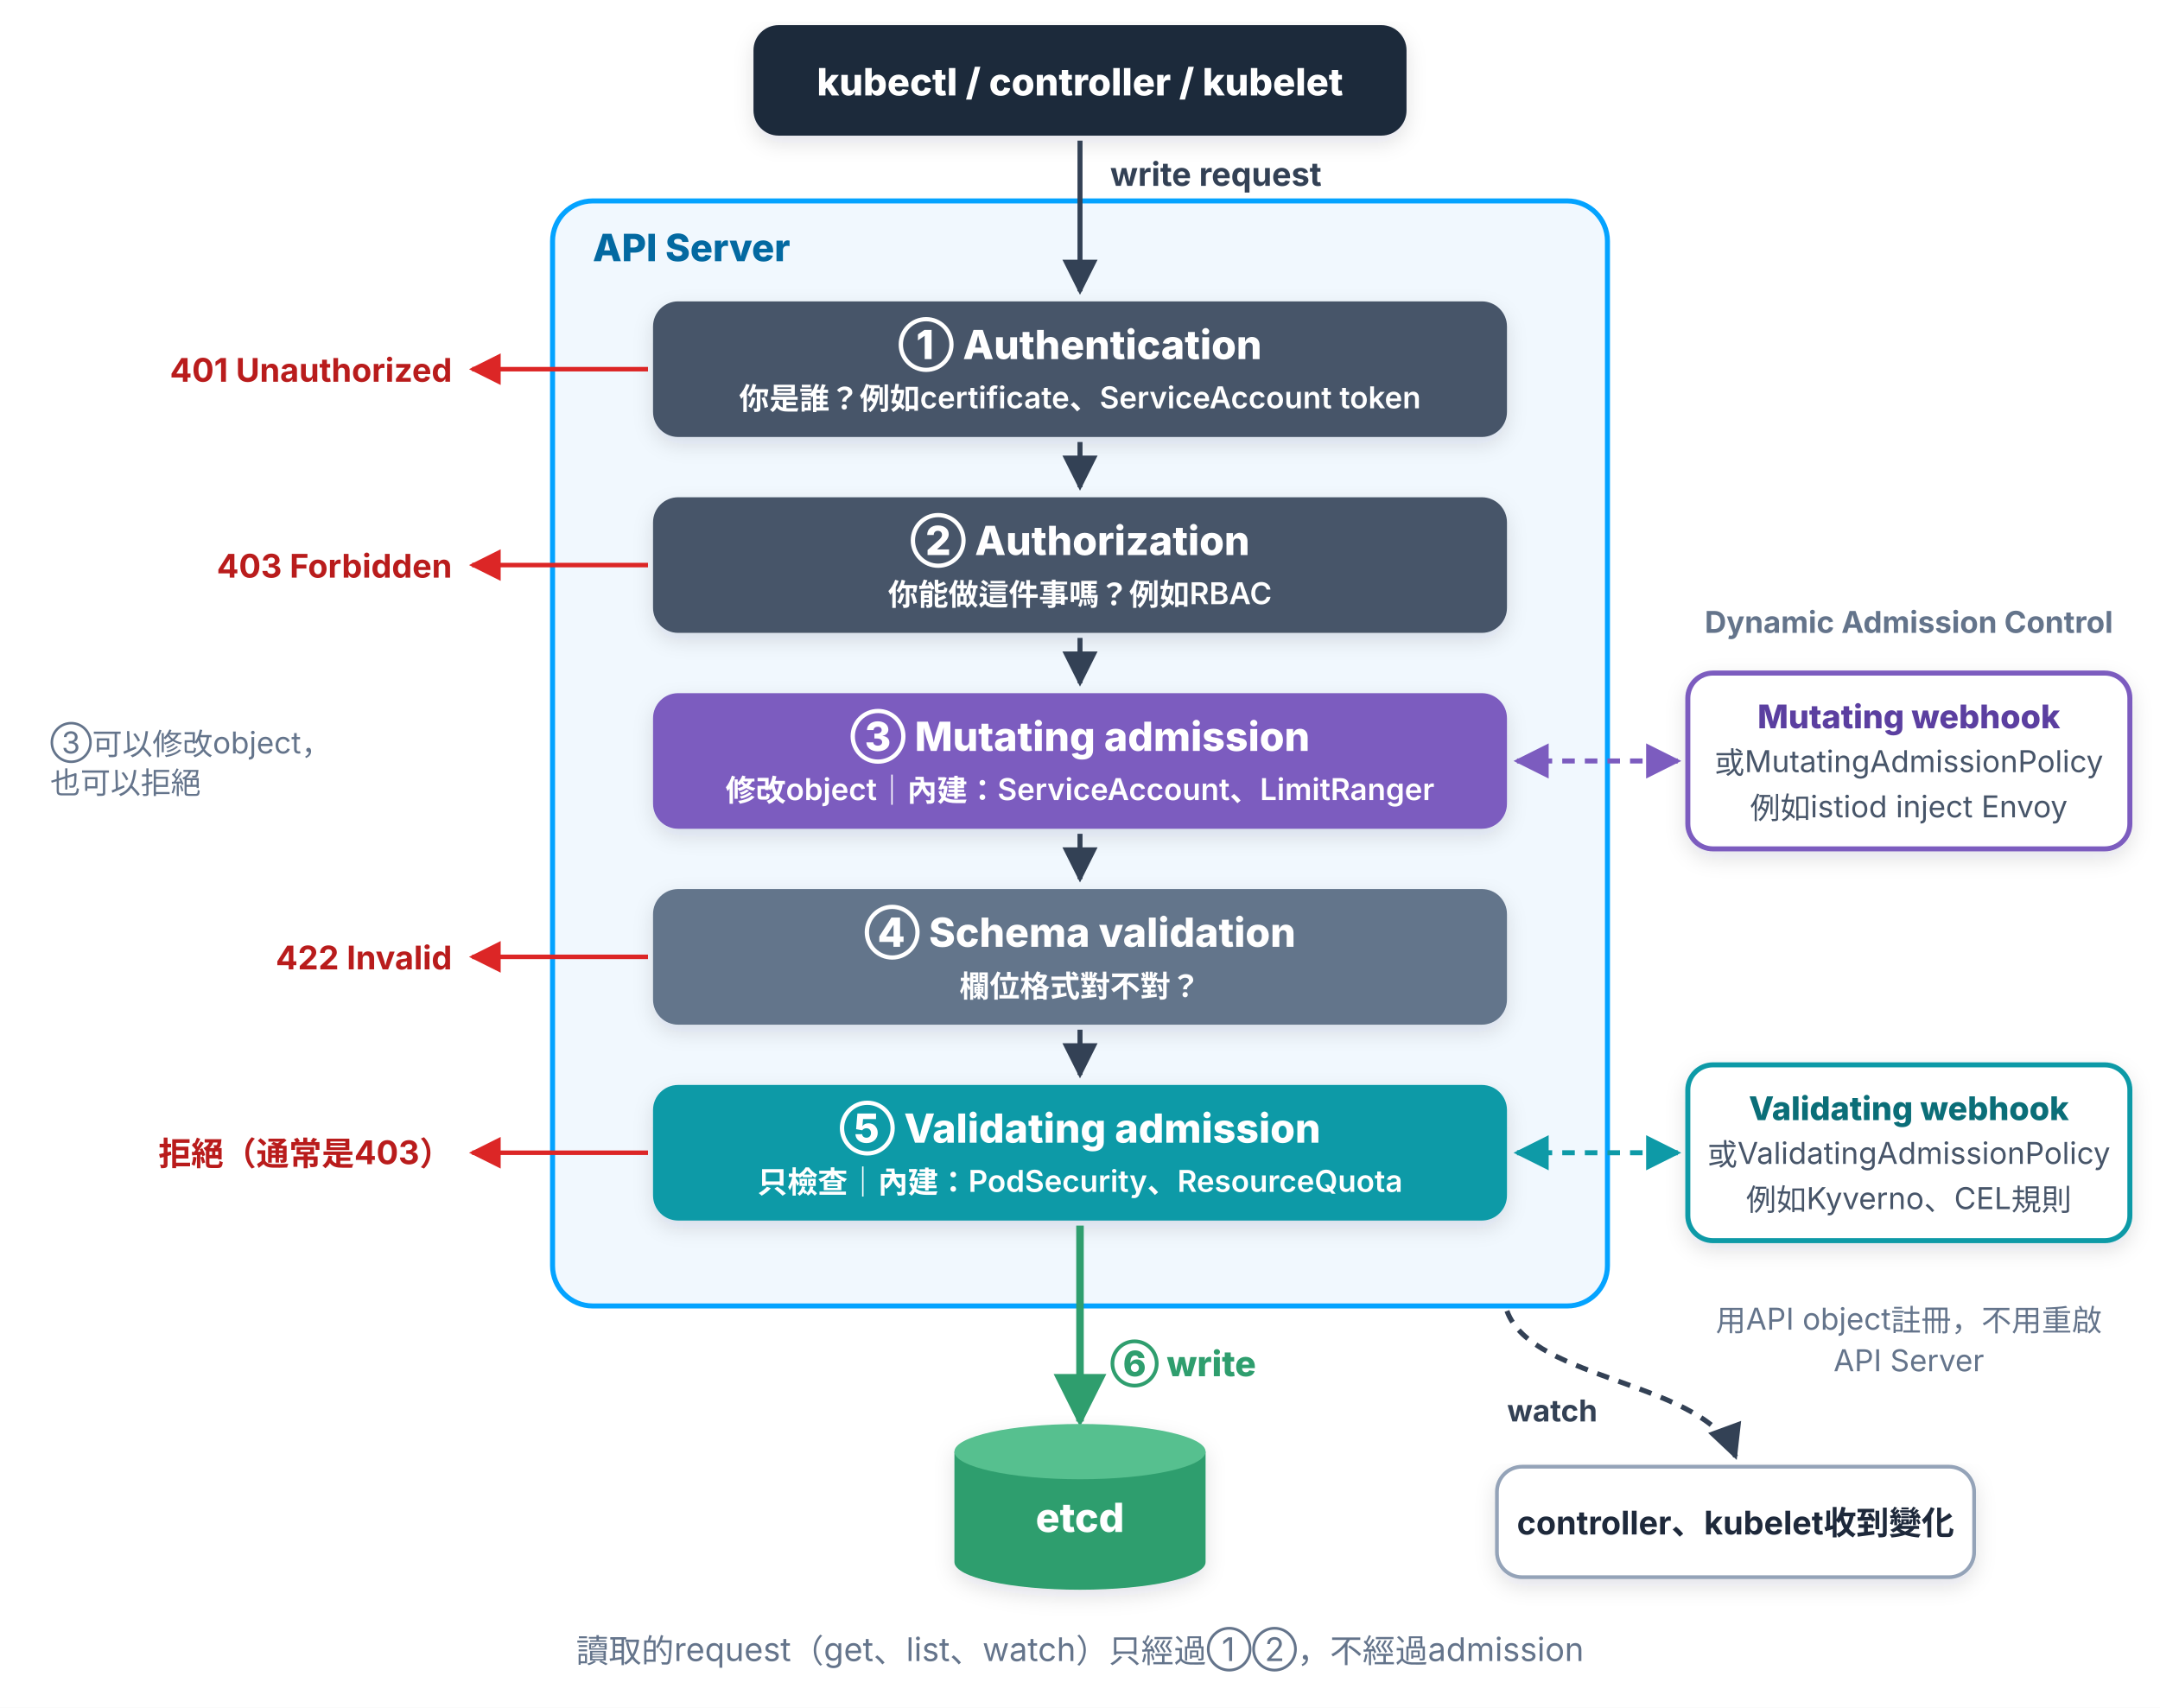
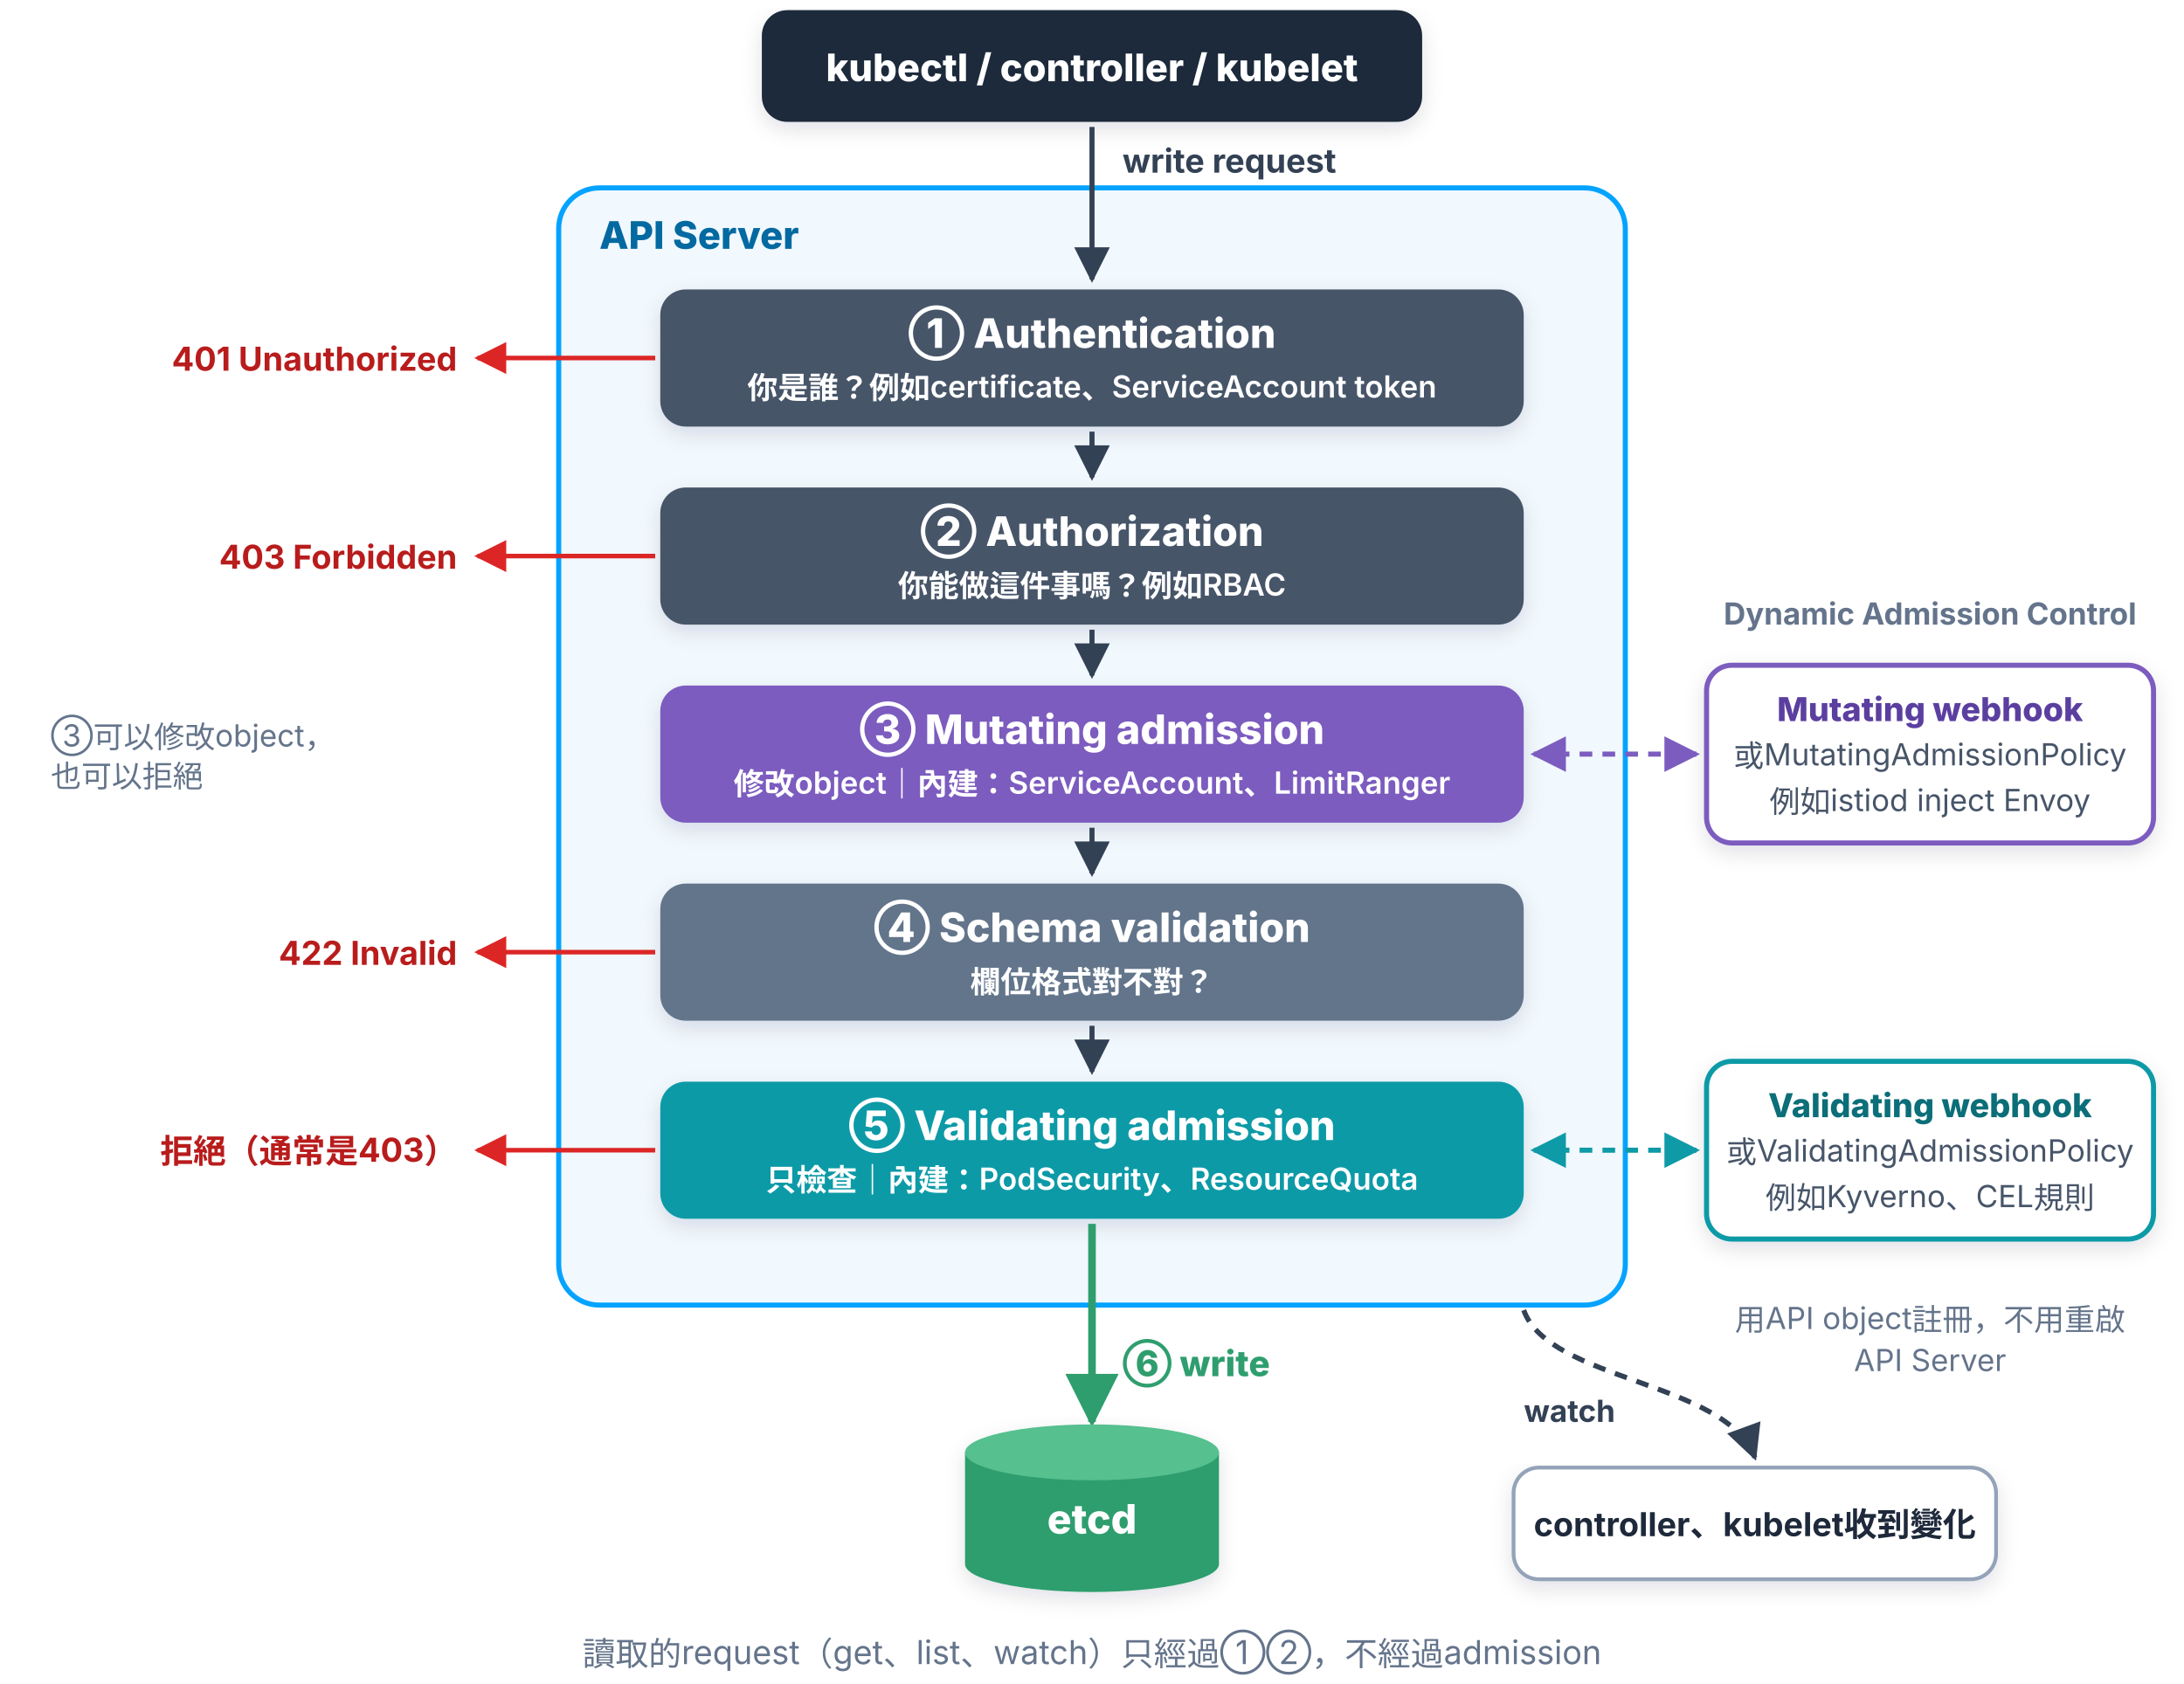
- <svg xmlns="http://www.w3.org/2000/svg" viewBox="0 0 860 680" font-family="Inter, Helvetica Neue, Helvetica, Arial, sans-serif">
+ <svg xmlns="http://www.w3.org/2000/svg" viewBox="0 6 860 663" font-family="Inter, Helvetica Neue, Helvetica, Arial, sans-serif">
  <defs>
    <filter id="sh" x="-10%" y="-10%" width="120%" height="140%">
      <feDropShadow dx="0" dy="3" stdDeviation="4" flood-color="#0f172a" flood-opacity="0.12" />
    </filter>
    <marker id="ar" viewBox="0 0 10 10" refX="9" refY="5" markerWidth="7" markerHeight="7" orient="auto-start-reverse">
      <path d="M0 0 L10 5 L0 10 z" fill="#334155" />
    </marker>
    <marker id="arr" viewBox="0 0 10 10" refX="9" refY="5" markerWidth="7" markerHeight="7" orient="auto-start-reverse">
      <path d="M0 0 L10 5 L0 10 z" fill="#dc2626" />
    </marker>
    <marker id="arp" viewBox="0 0 10 10" refX="9" refY="5" markerWidth="7" markerHeight="7" orient="auto-start-reverse">
      <path d="M0 0 L10 5 L0 10 z" fill="#7c5cbf" />
    </marker>
    <marker id="art" viewBox="0 0 10 10" refX="9" refY="5" markerWidth="7" markerHeight="7" orient="auto-start-reverse">
      <path d="M0 0 L10 5 L0 10 z" fill="#0e9aa7" />
    </marker>
    <marker id="arg" viewBox="0 0 10 10" refX="9" refY="5" markerWidth="7" markerHeight="7" orient="auto-start-reverse">
      <path d="M0 0 L10 5 L0 10 z" fill="#2f9e6e" />
    </marker>
  </defs>
  <rect width="860" height="680" fill="#ffffff" />
  <g filter="url(#sh)">
    <rect x="300" y="10" width="260" height="44" rx="10" fill="#1e293b" />
  </g>
  <text x="430" y="38" font-size="15" font-weight="800" fill="#ffffff" text-anchor="middle">kubectl / controller / kubelet</text>
  <rect x="220" y="80" width="420" height="440" rx="16" fill="#f1f8fe" stroke="#04a3ff" stroke-width="2" />
  <text x="236" y="104" font-size="15" font-weight="800" fill="#0369a1">API Server</text>
  <path d="M430 56 V 116" fill="none" stroke="#334155" stroke-width="2" marker-end="url(#ar)" />
  <text x="442" y="74" font-size="13" font-weight="700" fill="#334155">write request</text>
  <g filter="url(#sh)">
    <rect x="260" y="120" width="340" height="54" rx="10" fill="#475569" />
    <rect x="260" y="198" width="340" height="54" rx="10" fill="#475569" />
    <rect x="260" y="276" width="340" height="54" rx="10" fill="#7c5cbf" />
    <rect x="260" y="354" width="340" height="54" rx="10" fill="#64748b" />
    <rect x="260" y="432" width="340" height="54" rx="10" fill="#0e9aa7" />
  </g>
  <g fill="#ffffff" text-anchor="middle">
    <g font-size="16" font-weight="800">
      <text x="430" y="143">① Authentication</text>
      <text x="430" y="221">② Authorization</text>
      <text x="430" y="299">③ Mutating admission</text>
      <text x="430" y="377">④ Schema validation</text>
      <text x="430" y="455">⑤ Validating admission</text>
    </g>
    <g font-size="12" font-weight="600">
      <text x="430" y="163">你是誰？例如certificate、ServiceAccount token</text>
      <text x="430" y="241">你能做這件事嗎？例如RBAC</text>
      <text x="430" y="319">修改object｜內建：ServiceAccount、LimitRanger</text>
      <text x="430" y="397">欄位格式對不對？</text>
      <text x="430" y="475">只檢查｜內建：PodSecurity、ResourceQuota</text>
    </g>
  </g>
  <g fill="none" stroke="#334155" stroke-width="2" marker-end="url(#ar)">
    <path d="M430 176 V 194" />
    <path d="M430 254 V 272" />
    <path d="M430 332 V 350" />
    <path d="M430 410 V 428" />
  </g>
  <g fill="none" stroke="#dc2626" stroke-width="1.8" marker-end="url(#arr)">
    <path d="M258 147 H 188" />
    <path d="M258 225 H 188" />
    <path d="M258 381 H 188" />
    <path d="M258 459 H 188" />
  </g>
  <g font-size="13" font-weight="700" fill="#b91c1c" text-anchor="end">
    <text x="180" y="152">401 Unauthorized</text>
    <text x="180" y="230">403 Forbidden</text>
    <text x="180" y="386">422 Invalid</text>
    <text x="180" y="464">拒絕（通常是403）</text>
  </g>
  <text x="20" y="300" font-size="12" fill="#64748b">③可以修改object，</text>
  <text x="20" y="316" font-size="12" fill="#64748b">也可以拒絕</text>
  <g filter="url(#sh)">
    <rect x="672" y="268" width="176" height="70" rx="10" fill="#ffffff" stroke="#7c5cbf" stroke-width="2" />
    <rect x="672" y="424" width="176" height="70" rx="10" fill="#ffffff" stroke="#0e9aa7" stroke-width="2" />
  </g>
  <g text-anchor="middle">
    <text x="760" y="290" font-size="13" font-weight="800" fill="#5b3fa0">Mutating webhook</text>
    <text x="760" y="308" font-size="12" fill="#475569">或MutatingAdmissionPolicy</text>
    <text x="760" y="326" font-size="12" fill="#475569">例如istiod inject Envoy</text>
    <text x="760" y="446" font-size="13" font-weight="800" fill="#0b6e78">Validating webhook</text>
    <text x="760" y="464" font-size="12" fill="#475569">或ValidatingAdmissionPolicy</text>
    <text x="760" y="482" font-size="12" fill="#475569">例如Kyverno、CEL規則</text>
  </g>
  <g fill="none" stroke-width="2" stroke-dasharray="5 4">
    <path d="M604 303 H 668" stroke="#7c5cbf" marker-start="url(#arp)" marker-end="url(#arp)" />
    <path d="M604 459 H 668" stroke="#0e9aa7" marker-start="url(#art)" marker-end="url(#art)" />
  </g>
  <text x="760" y="252" font-size="12" font-weight="700" fill="#64748b" text-anchor="middle">Dynamic Admission Control</text>
  <text x="760" y="530" font-size="12" fill="#64748b" text-anchor="middle">用API object註冊，不用重啟</text>
  <text x="760" y="546" font-size="12" fill="#64748b" text-anchor="middle">API Server</text>
  <path d="M430 488 V 566" fill="none" stroke="#2f9e6e" stroke-width="3" marker-end="url(#arg)" />
  <text x="442" y="548" font-size="14" font-weight="800" fill="#2f9e6e">⑥ write</text>
  <g filter="url(#sh)">
    <path d="M380 578 v44 a50 11 0 0 0 100 0 v-44" fill="#2f9e6e" />
    <ellipse cx="430" cy="578" rx="50" ry="11" fill="#57c08f" />
  </g>
  <text x="430" y="610" font-size="16" font-weight="800" fill="#ffffff" text-anchor="middle">etcd</text>
  <path d="M600 522 C 610 550, 680 550, 691 580" fill="none" stroke="#334155" stroke-width="2" stroke-dasharray="5 4" marker-end="url(#ar)" />
  <text x="636" y="566" font-size="12" font-weight="700" fill="#334155" text-anchor="end">watch</text>
  <g filter="url(#sh)">
    <rect x="596" y="584" width="190" height="44" rx="10" fill="#ffffff" stroke="#94a3b8" stroke-width="1.5" />
  </g>
  <text x="691" y="611" font-size="13" font-weight="700" fill="#1e293b" text-anchor="middle">controller、kubelet收到變化</text>
  <text x="430" y="662" font-size="13" fill="#64748b" text-anchor="middle">讀取的request（get、list、watch）只經過①②，不經過admission</text>
</svg>
